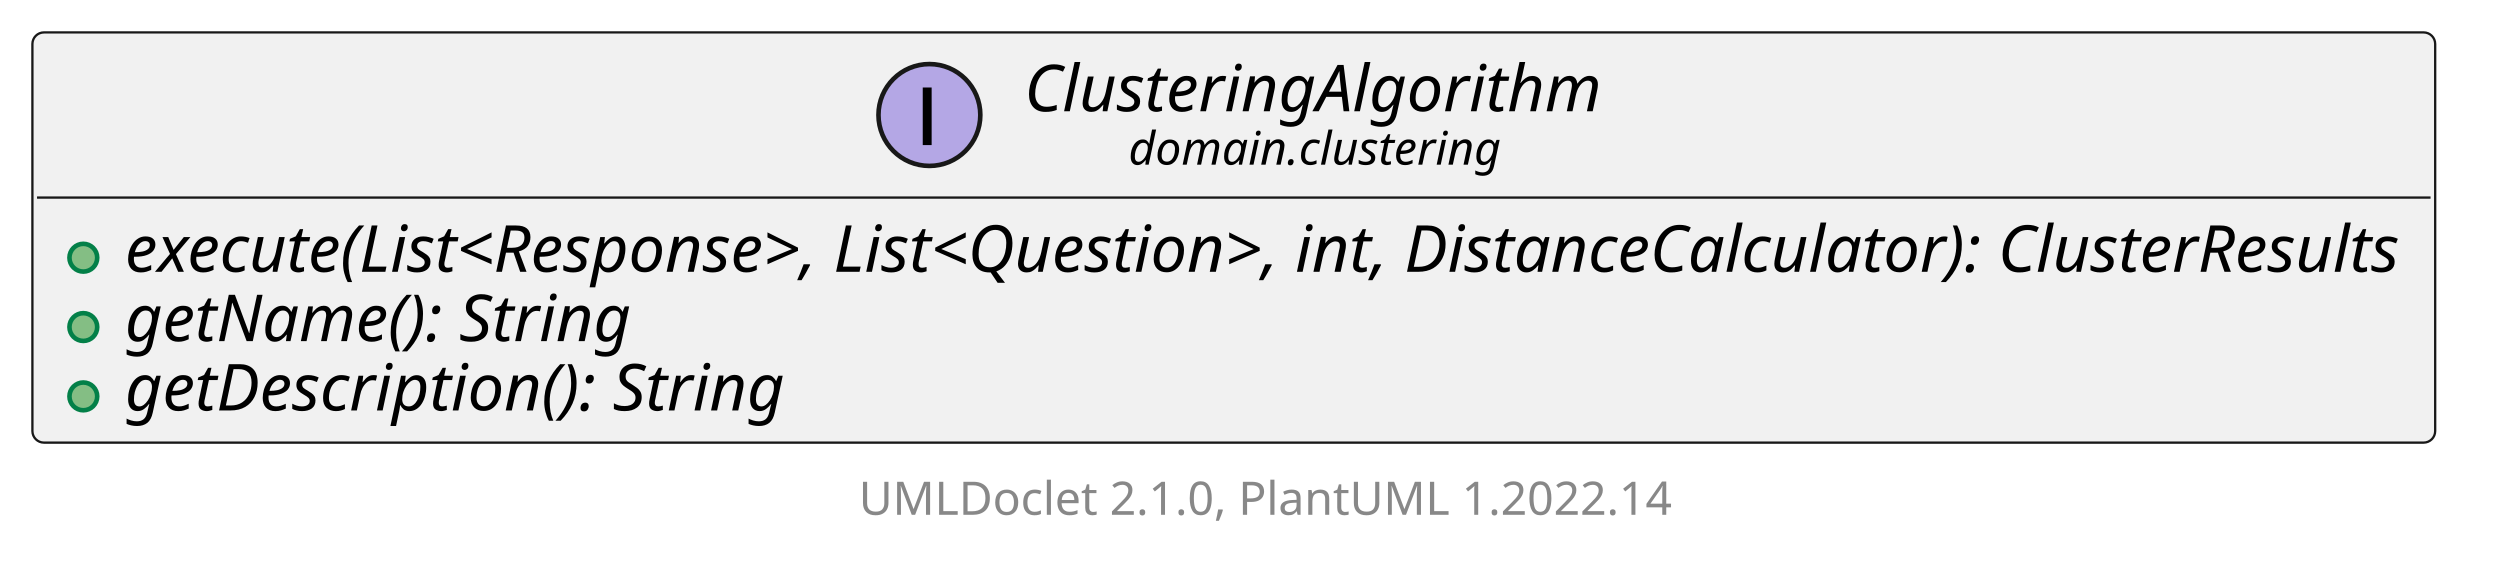
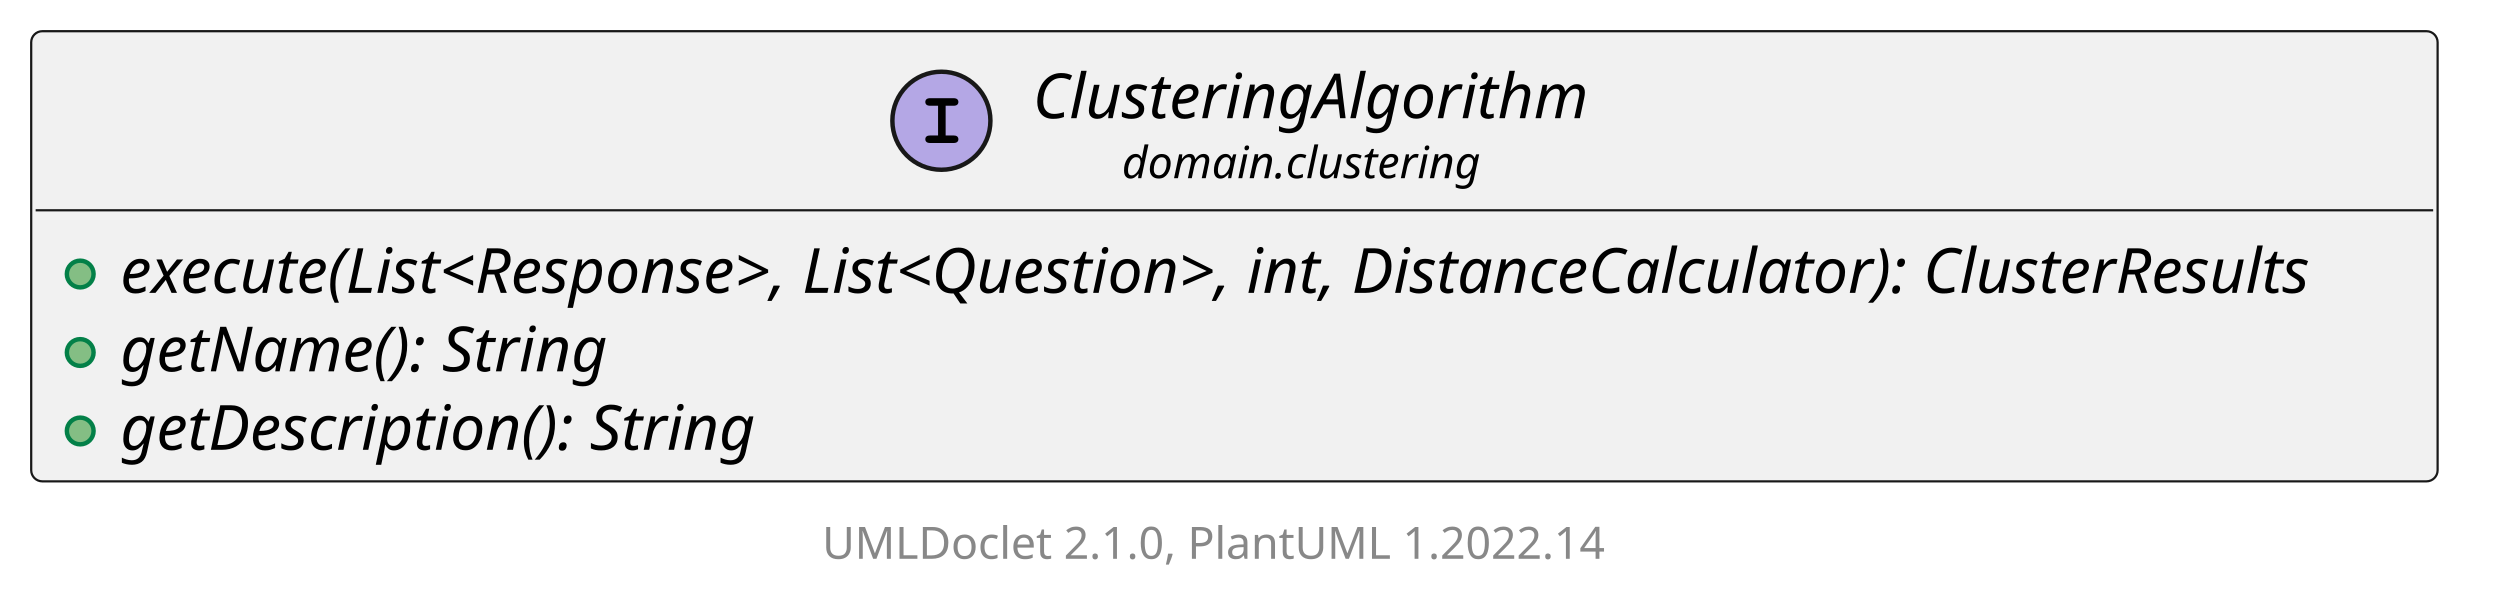
- <svg xmlns="http://www.w3.org/2000/svg" xmlns:xlink="http://www.w3.org/1999/xlink" contentStyleType="text/css" height="121px" preserveAspectRatio="none" style="width:540px;height:121px;background:#FFFFFF;" version="1.1" viewBox="0 0 540 121" width="540px" zoomAndPan="magnify">
+ <svg xmlns="http://www.w3.org/2000/svg" xmlns:xlink="http://www.w3.org/1999/xlink" contentStyleType="text/css" height="135px" preserveAspectRatio="none" style="width:561px;height:135px;background:#FFFFFF;" version="1.1" viewBox="0 0 561 135" width="561px" zoomAndPan="magnify">
  <defs />
  <g>
    <a href="ClusteringAlgorithm.html" target="_top" title="ClusteringAlgorithm.html" xlink:actuate="onRequest" xlink:href="ClusteringAlgorithm.html" xlink:show="new" xlink:title="ClusteringAlgorithm.html" xlink:type="simple">
      <g id="elem_domain.clustering.ClusteringAlgorithm">
-         <rect codeLine="5" fill="#F1F1F1" height="88.608" id="domain.clustering.ClusteringAlgorithm" rx="2.5" ry="2.5" style="stroke:#181818;stroke-width:0.5;" width="519" x="7" y="7" />
-         <ellipse cx="200.75" cy="24.838" fill="#B4A7E5" rx="11" ry="11" style="stroke:#181818;stroke-width:1.0;" />
-         <path d="M201.234,31.338 L199.312,31.338 L199.312,18.9 L201.234,18.9 L201.234,31.338 Z " fill="#000000" />
-         <text fill="#000000" font-family="sans-serif" font-size="14" font-style="italic" lengthAdjust="spacing" textLength="123" x="221.25" y="24.031">ClusteringAlgorithm</text>
-         <text fill="#000000" font-family="sans-serif" font-size="10" font-style="italic" lengthAdjust="spacing" textLength="78" x="243.75" y="35.571">domain.clustering</text>
-         <line style="stroke:#181818;stroke-width:0.5;" x1="8" x2="525" y1="42.676" y2="42.676" />
-         <ellipse cx="18" cy="55.665" fill="#84BE84" rx="3" ry="3" style="stroke:#038048;stroke-width:1.0;" />
-         <text fill="#000000" font-family="sans-serif" font-size="14" font-style="italic" lengthAdjust="spacing" textLength="493" x="27" y="58.707">execute(List&lt;Response&gt;, List&lt;Question&gt;, int, DistanceCalculator): ClusterResults</text>
-         <ellipse cx="18" cy="70.642" fill="#84BE84" rx="3" ry="3" style="stroke:#038048;stroke-width:1.0;" />
-         <text fill="#000000" font-family="sans-serif" font-size="14" font-style="italic" lengthAdjust="spacing" textLength="107" x="27" y="73.685">getName(): String</text>
-         <ellipse cx="18" cy="85.62" fill="#84BE84" rx="3" ry="3" style="stroke:#038048;stroke-width:1.0;" />
-         <text fill="#000000" font-family="sans-serif" font-size="14" font-style="italic" lengthAdjust="spacing" textLength="140" x="27" y="88.662">getDescription(): String</text>
+         <rect codeLine="5" fill="#F1F1F1" height="101.016" id="domain.clustering.ClusteringAlgorithm" rx="2.5" ry="2.5" style="stroke:#181818;stroke-width:0.5;" width="540" x="7" y="7" />
+         <ellipse cx="211.25" cy="27.094" fill="#B4A7E5" rx="11" ry="11" style="stroke:#181818;stroke-width:1.0;" />
+         <path d="M212.203,23.734 L212.203,30.391 L213.922,30.391 Q214.531,30.391 214.797,30.625 Q215.062,30.859 215.062,31.25 Q215.062,31.625 214.797,31.859 Q214.531,32.094 213.922,32.094 L208.781,32.094 Q208.172,32.094 207.906,31.859 Q207.641,31.625 207.641,31.234 Q207.641,30.859 207.906,30.625 Q208.172,30.391 208.781,30.391 L210.5,30.391 L210.5,23.734 L208.781,23.734 Q208.172,23.734 207.906,23.5 Q207.641,23.266 207.641,22.875 Q207.641,22.5 207.906,22.266 Q208.172,22.031 208.781,22.031 L213.922,22.031 Q214.531,22.031 214.797,22.266 Q215.062,22.5 215.062,22.875 Q215.062,23.266 214.797,23.5 Q214.531,23.734 213.922,23.734 L212.203,23.734 Z " fill="#000000" />
+         <text fill="#000000" font-family="sans-serif" font-size="14" font-style="italic" lengthAdjust="spacing" textLength="123" x="231.75" y="26.533">ClusteringAlgorithm</text>
+         <text fill="#000000" font-family="sans-serif" font-size="10" font-style="italic" lengthAdjust="spacing" textLength="83" x="251.75" y="39.99">domain.clustering</text>
+         <line style="stroke:#181818;stroke-width:0.5;" x1="8" x2="546" y1="47.188" y2="47.188" />
+         <ellipse cx="18" cy="61.492" fill="#84BE84" rx="3" ry="3" style="stroke:#038048;stroke-width:1.0;" />
+         <text fill="#000000" font-family="sans-serif" font-size="14" font-style="italic" lengthAdjust="spacing" textLength="514" x="27" y="65.721">execute(List&lt;Response&gt;, List&lt;Question&gt;, int, DistanceCalculator): ClusterResults</text>
+         <ellipse cx="18" cy="79.102" fill="#84BE84" rx="3" ry="3" style="stroke:#038048;stroke-width:1.0;" />
+         <text fill="#000000" font-family="sans-serif" font-size="14" font-style="italic" lengthAdjust="spacing" textLength="112" x="27" y="83.33">getName(): String</text>
+         <ellipse cx="18" cy="96.711" fill="#84BE84" rx="3" ry="3" style="stroke:#038048;stroke-width:1.0;" />
+         <text fill="#000000" font-family="sans-serif" font-size="14" font-style="italic" lengthAdjust="spacing" textLength="146" x="27" y="100.939">getDescription(): String</text>
      </g>
    </a>
-     <text fill="#888888" font-family="sans-serif" font-size="10" lengthAdjust="spacing" textLength="161" x="185.5" y="111.202">UMLDoclet 2.1.0, PlantUML 1.2022.14</text>
+     <text fill="#888888" font-family="sans-serif" font-size="10" lengthAdjust="spacing" textLength="184" x="184.5" y="125.397">UMLDoclet 2.1.0, PlantUML 1.2022.14</text>
  </g>
</svg>
